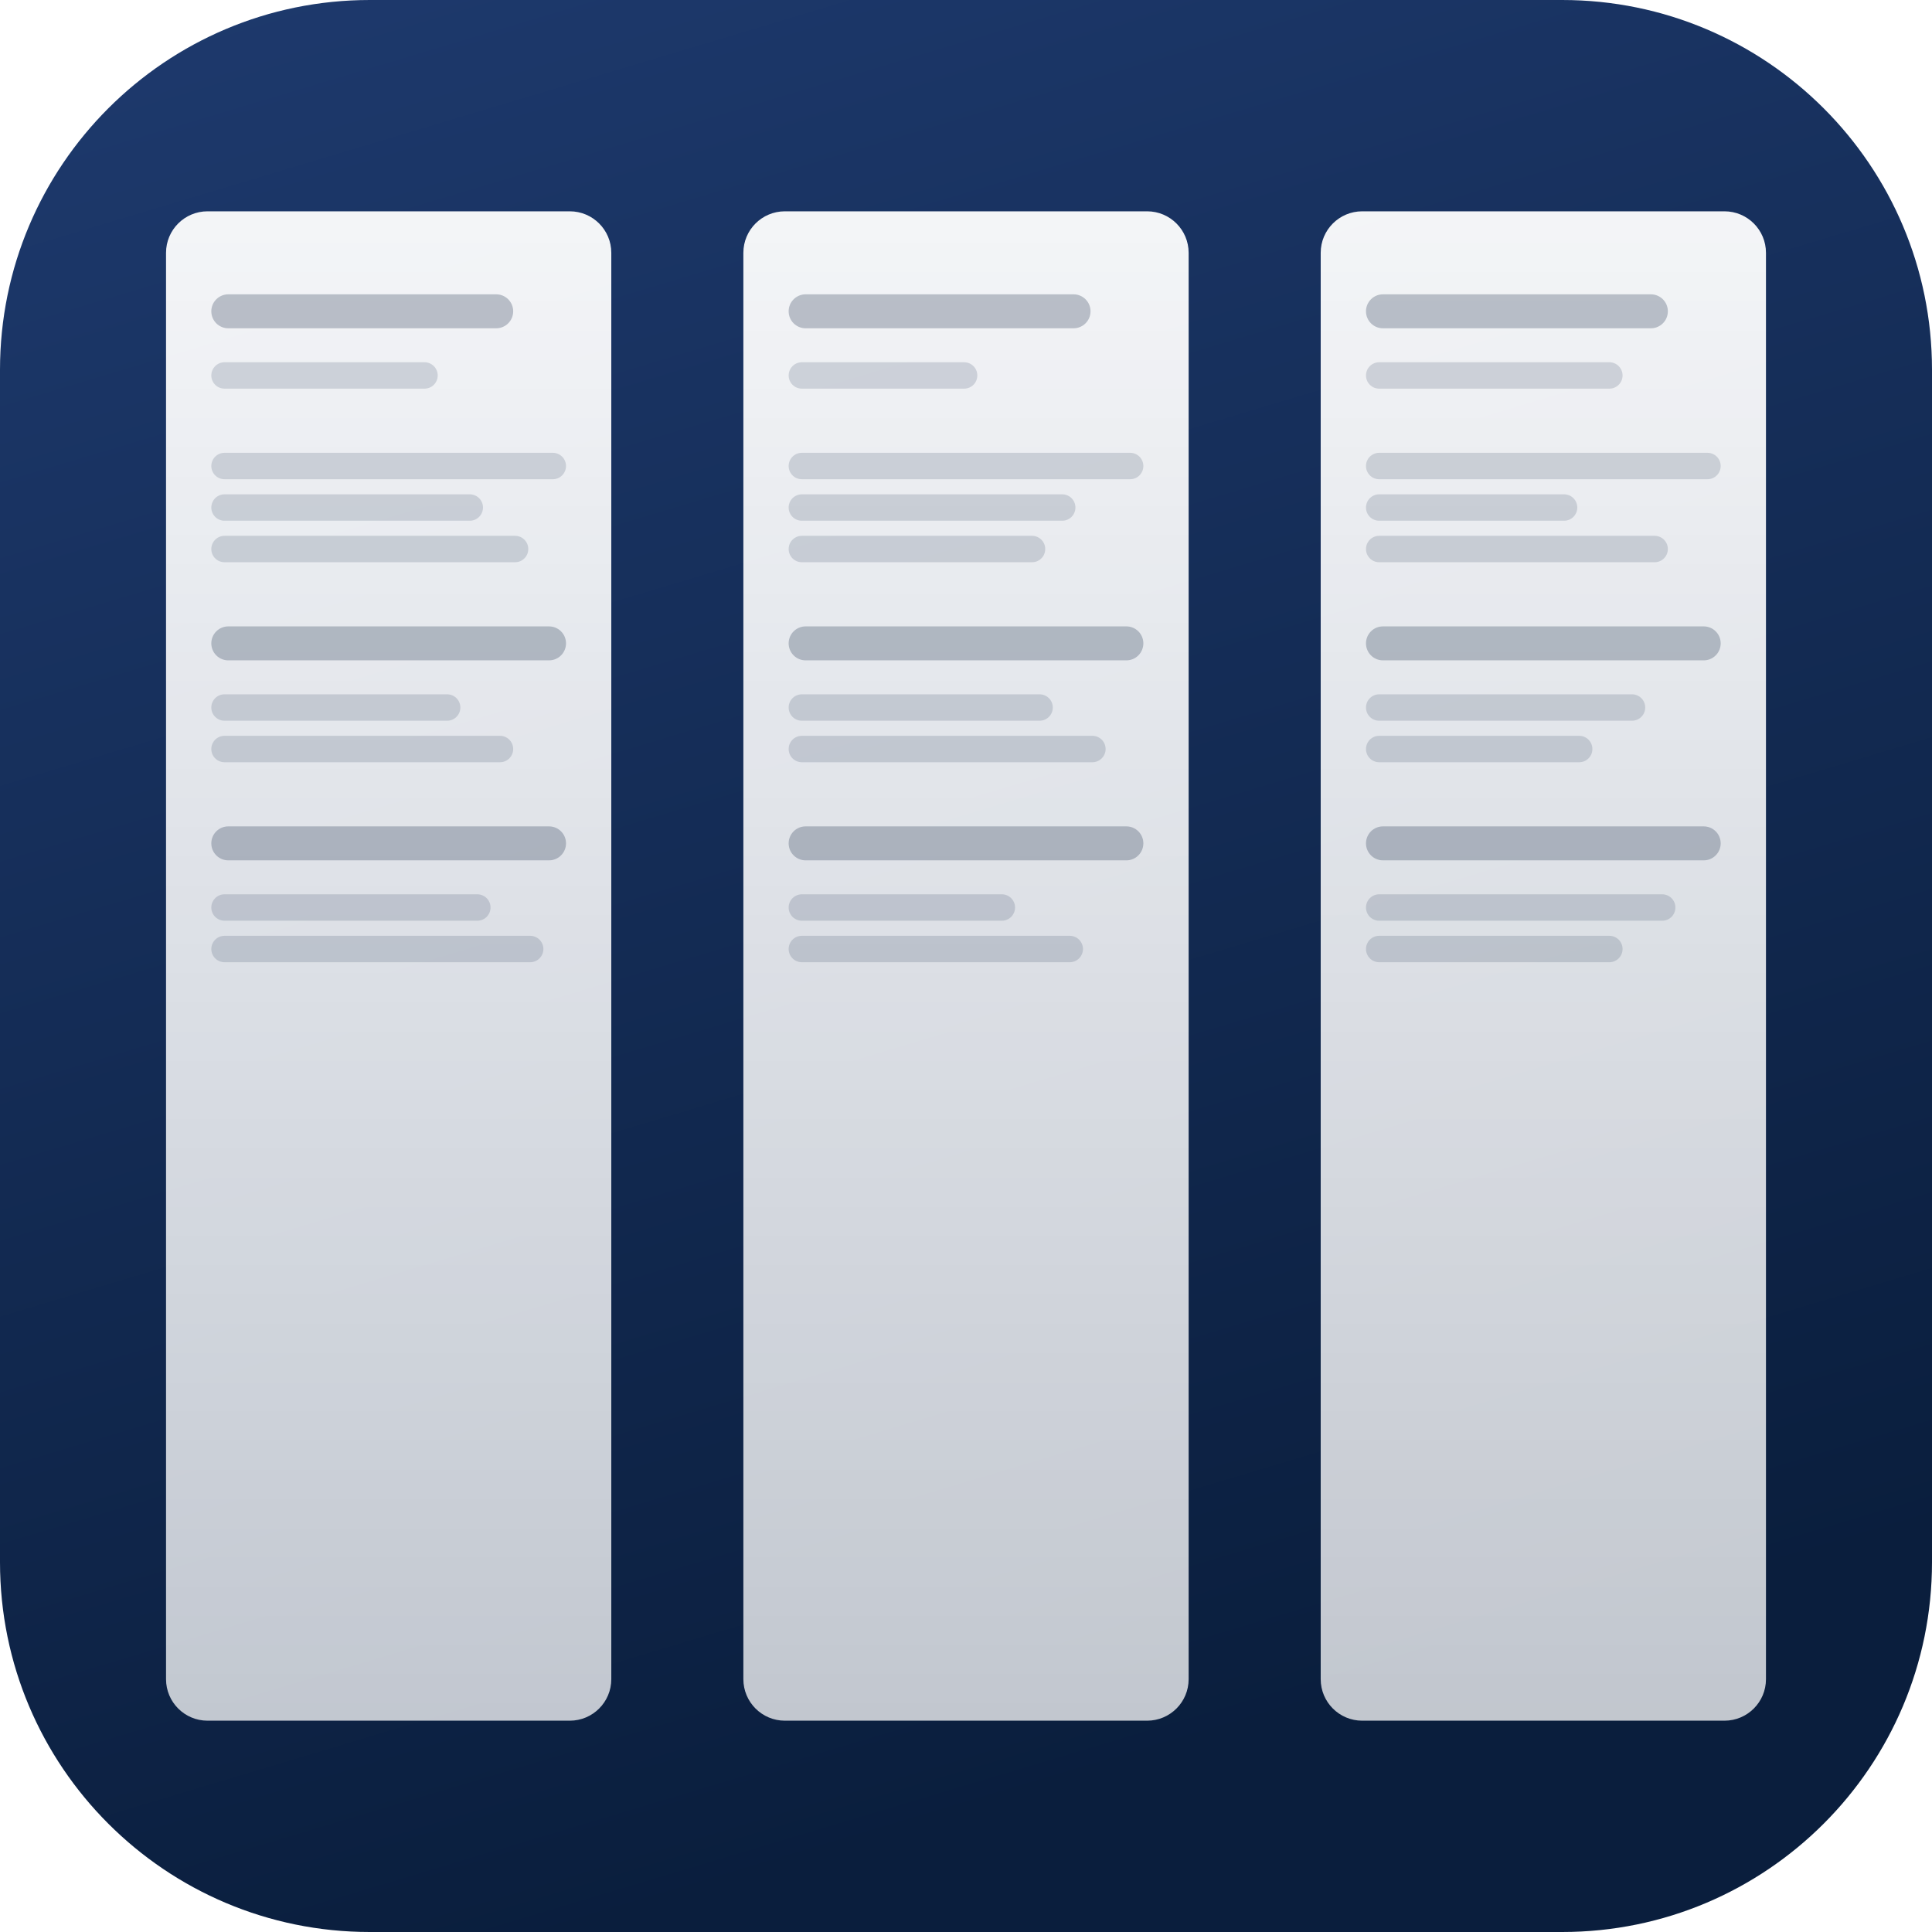
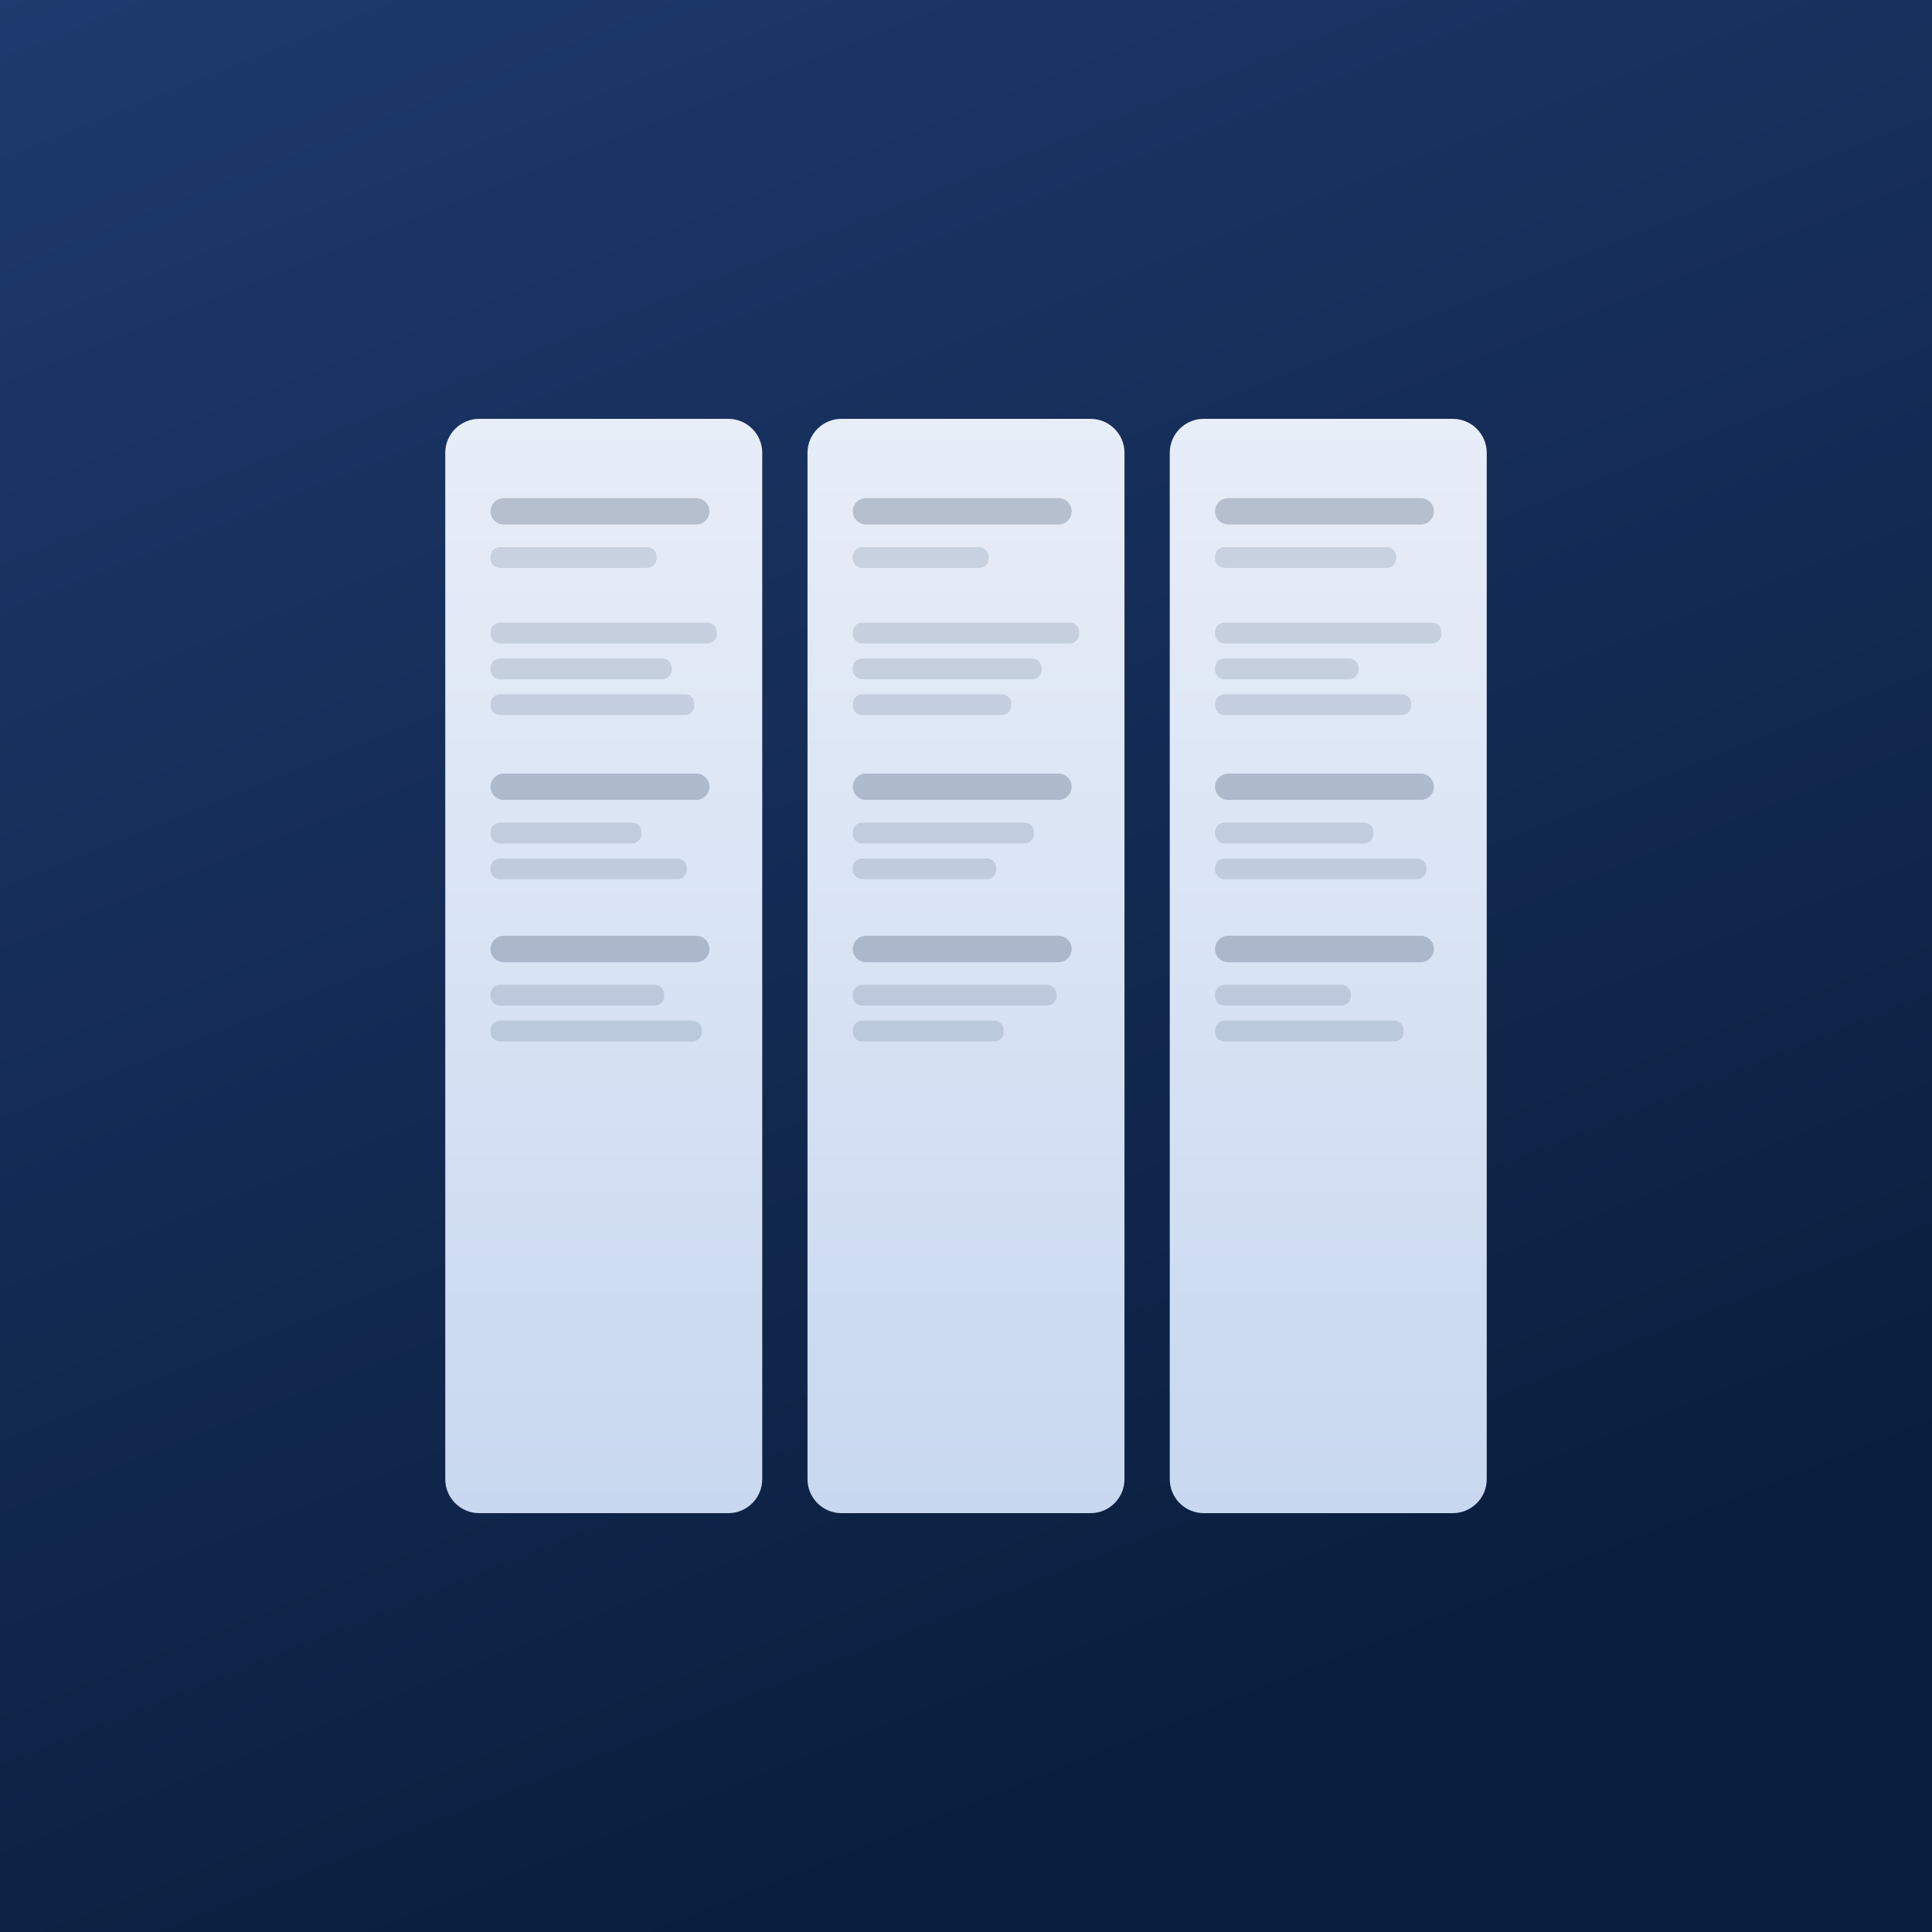
<svg xmlns="http://www.w3.org/2000/svg" viewBox="0 0 1024 1024" width="1024" height="1024">
  <defs>
-     <linearGradient id="bg" x1="0" y1="0" x2="0.3" y2="1">
+     <linearGradient id="bg" x1="0" y1="0" x2="0.4" y2="1">
      <stop offset="0%" stop-color="#1e3a6e" />
      <stop offset="100%" stop-color="#0a1e3d" />
    </linearGradient>
    <linearGradient id="col" x1="0" y1="0" x2="0" y2="1">
-       <stop offset="0%" stop-color="#ffffff" stop-opacity="0.95" />
-       <stop offset="100%" stop-color="#ffffff" stop-opacity="0.75" />
+       <stop offset="0%" stop-color="#e8eef8" />
+       <stop offset="100%" stop-color="#c8d8f0" />
    </linearGradient>
  </defs>
-   <rect width="1024" height="1024" rx="196" fill="url(#bg)" />
-   <rect x="88" y="112" width="236" height="800" rx="22" fill="url(#col)" />
-   <rect x="112" y="156" width="160" height="18" rx="9" fill="#0a1e3d" opacity="0.25" />
-   <rect x="112" y="192" width="120" height="14" rx="7" fill="#0a1e3d" opacity="0.15" />
-   <rect x="112" y="240" width="188" height="14" rx="7" fill="#0a1e3d" opacity="0.15" />
-   <rect x="112" y="262" width="144" height="14" rx="7" fill="#0a1e3d" opacity="0.15" />
-   <rect x="112" y="284" width="168" height="14" rx="7" fill="#0a1e3d" opacity="0.15" />
-   <rect x="112" y="332" width="188" height="18" rx="9" fill="#0a1e3d" opacity="0.25" />
-   <rect x="112" y="368" width="132" height="14" rx="7" fill="#0a1e3d" opacity="0.15" />
-   <rect x="112" y="390" width="160" height="14" rx="7" fill="#0a1e3d" opacity="0.15" />
-   <rect x="112" y="438" width="188" height="18" rx="9" fill="#0a1e3d" opacity="0.25" />
-   <rect x="112" y="474" width="148" height="14" rx="7" fill="#0a1e3d" opacity="0.15" />
-   <rect x="112" y="496" width="176" height="14" rx="7" fill="#0a1e3d" opacity="0.15" />
-   <rect x="394" y="112" width="236" height="800" rx="22" fill="url(#col)" />
-   <rect x="418" y="156" width="160" height="18" rx="9" fill="#0a1e3d" opacity="0.25" />
-   <rect x="418" y="192" width="100" height="14" rx="7" fill="#0a1e3d" opacity="0.15" />
-   <rect x="418" y="240" width="188" height="14" rx="7" fill="#0a1e3d" opacity="0.15" />
-   <rect x="418" y="262" width="152" height="14" rx="7" fill="#0a1e3d" opacity="0.15" />
-   <rect x="418" y="284" width="136" height="14" rx="7" fill="#0a1e3d" opacity="0.15" />
-   <rect x="418" y="332" width="188" height="18" rx="9" fill="#0a1e3d" opacity="0.25" />
-   <rect x="418" y="368" width="140" height="14" rx="7" fill="#0a1e3d" opacity="0.15" />
-   <rect x="418" y="390" width="168" height="14" rx="7" fill="#0a1e3d" opacity="0.15" />
-   <rect x="418" y="438" width="188" height="18" rx="9" fill="#0a1e3d" opacity="0.25" />
-   <rect x="418" y="474" width="120" height="14" rx="7" fill="#0a1e3d" opacity="0.15" />
-   <rect x="418" y="496" width="156" height="14" rx="7" fill="#0a1e3d" opacity="0.15" />
-   <rect x="700" y="112" width="236" height="800" rx="22" fill="url(#col)" />
-   <rect x="724" y="156" width="160" height="18" rx="9" fill="#0a1e3d" opacity="0.25" />
-   <rect x="724" y="192" width="136" height="14" rx="7" fill="#0a1e3d" opacity="0.15" />
-   <rect x="724" y="240" width="188" height="14" rx="7" fill="#0a1e3d" opacity="0.15" />
-   <rect x="724" y="262" width="112" height="14" rx="7" fill="#0a1e3d" opacity="0.15" />
-   <rect x="724" y="284" width="160" height="14" rx="7" fill="#0a1e3d" opacity="0.15" />
-   <rect x="724" y="332" width="188" height="18" rx="9" fill="#0a1e3d" opacity="0.25" />
-   <rect x="724" y="368" width="148" height="14" rx="7" fill="#0a1e3d" opacity="0.15" />
-   <rect x="724" y="390" width="120" height="14" rx="7" fill="#0a1e3d" opacity="0.15" />
-   <rect x="724" y="438" width="188" height="18" rx="9" fill="#0a1e3d" opacity="0.25" />
-   <rect x="724" y="474" width="164" height="14" rx="7" fill="#0a1e3d" opacity="0.15" />
-   <rect x="724" y="496" width="136" height="14" rx="7" fill="#0a1e3d" opacity="0.15" />
+   <rect width="1024" height="1024" fill="url(#bg)" />
+   <rect x="236" y="222" width="168" height="580" rx="18" fill="url(#col)" />
+   <rect x="260" y="264" width="116" height="14" rx="7" fill="#0a1e3d" opacity="0.22" />
+   <rect x="260" y="290" width="88" height="11" rx="5" fill="#0a1e3d" opacity="0.13" />
+   <rect x="260" y="330" width="120" height="11" rx="5" fill="#0a1e3d" opacity="0.13" />
+   <rect x="260" y="349" width="96" height="11" rx="5" fill="#0a1e3d" opacity="0.13" />
+   <rect x="260" y="368" width="108" height="11" rx="5" fill="#0a1e3d" opacity="0.13" />
+   <rect x="260" y="410" width="116" height="14" rx="7" fill="#0a1e3d" opacity="0.22" />
+   <rect x="260" y="436" width="80" height="11" rx="5" fill="#0a1e3d" opacity="0.13" />
+   <rect x="260" y="455" width="104" height="11" rx="5" fill="#0a1e3d" opacity="0.13" />
+   <rect x="260" y="496" width="116" height="14" rx="7" fill="#0a1e3d" opacity="0.22" />
+   <rect x="260" y="522" width="92" height="11" rx="5" fill="#0a1e3d" opacity="0.13" />
+   <rect x="260" y="541" width="112" height="11" rx="5" fill="#0a1e3d" opacity="0.13" />
+   <rect x="428" y="222" width="168" height="580" rx="18" fill="url(#col)" />
+   <rect x="452" y="264" width="116" height="14" rx="7" fill="#0a1e3d" opacity="0.22" />
+   <rect x="452" y="290" width="72" height="11" rx="5" fill="#0a1e3d" opacity="0.13" />
+   <rect x="452" y="330" width="120" height="11" rx="5" fill="#0a1e3d" opacity="0.13" />
+   <rect x="452" y="349" width="100" height="11" rx="5" fill="#0a1e3d" opacity="0.13" />
+   <rect x="452" y="368" width="84" height="11" rx="5" fill="#0a1e3d" opacity="0.13" />
+   <rect x="452" y="410" width="116" height="14" rx="7" fill="#0a1e3d" opacity="0.22" />
+   <rect x="452" y="436" width="96" height="11" rx="5" fill="#0a1e3d" opacity="0.13" />
+   <rect x="452" y="455" width="76" height="11" rx="5" fill="#0a1e3d" opacity="0.13" />
+   <rect x="452" y="496" width="116" height="14" rx="7" fill="#0a1e3d" opacity="0.22" />
+   <rect x="452" y="522" width="108" height="11" rx="5" fill="#0a1e3d" opacity="0.13" />
+   <rect x="452" y="541" width="80" height="11" rx="5" fill="#0a1e3d" opacity="0.13" />
+   <rect x="620" y="222" width="168" height="580" rx="18" fill="url(#col)" />
+   <rect x="644" y="264" width="116" height="14" rx="7" fill="#0a1e3d" opacity="0.22" />
+   <rect x="644" y="290" width="96" height="11" rx="5" fill="#0a1e3d" opacity="0.13" />
+   <rect x="644" y="330" width="120" height="11" rx="5" fill="#0a1e3d" opacity="0.13" />
+   <rect x="644" y="349" width="76" height="11" rx="5" fill="#0a1e3d" opacity="0.13" />
+   <rect x="644" y="368" width="104" height="11" rx="5" fill="#0a1e3d" opacity="0.13" />
+   <rect x="644" y="410" width="116" height="14" rx="7" fill="#0a1e3d" opacity="0.22" />
+   <rect x="644" y="436" width="84" height="11" rx="5" fill="#0a1e3d" opacity="0.13" />
+   <rect x="644" y="455" width="112" height="11" rx="5" fill="#0a1e3d" opacity="0.13" />
+   <rect x="644" y="496" width="116" height="14" rx="7" fill="#0a1e3d" opacity="0.22" />
+   <rect x="644" y="522" width="72" height="11" rx="5" fill="#0a1e3d" opacity="0.13" />
+   <rect x="644" y="541" width="100" height="11" rx="5" fill="#0a1e3d" opacity="0.13" />
</svg>
